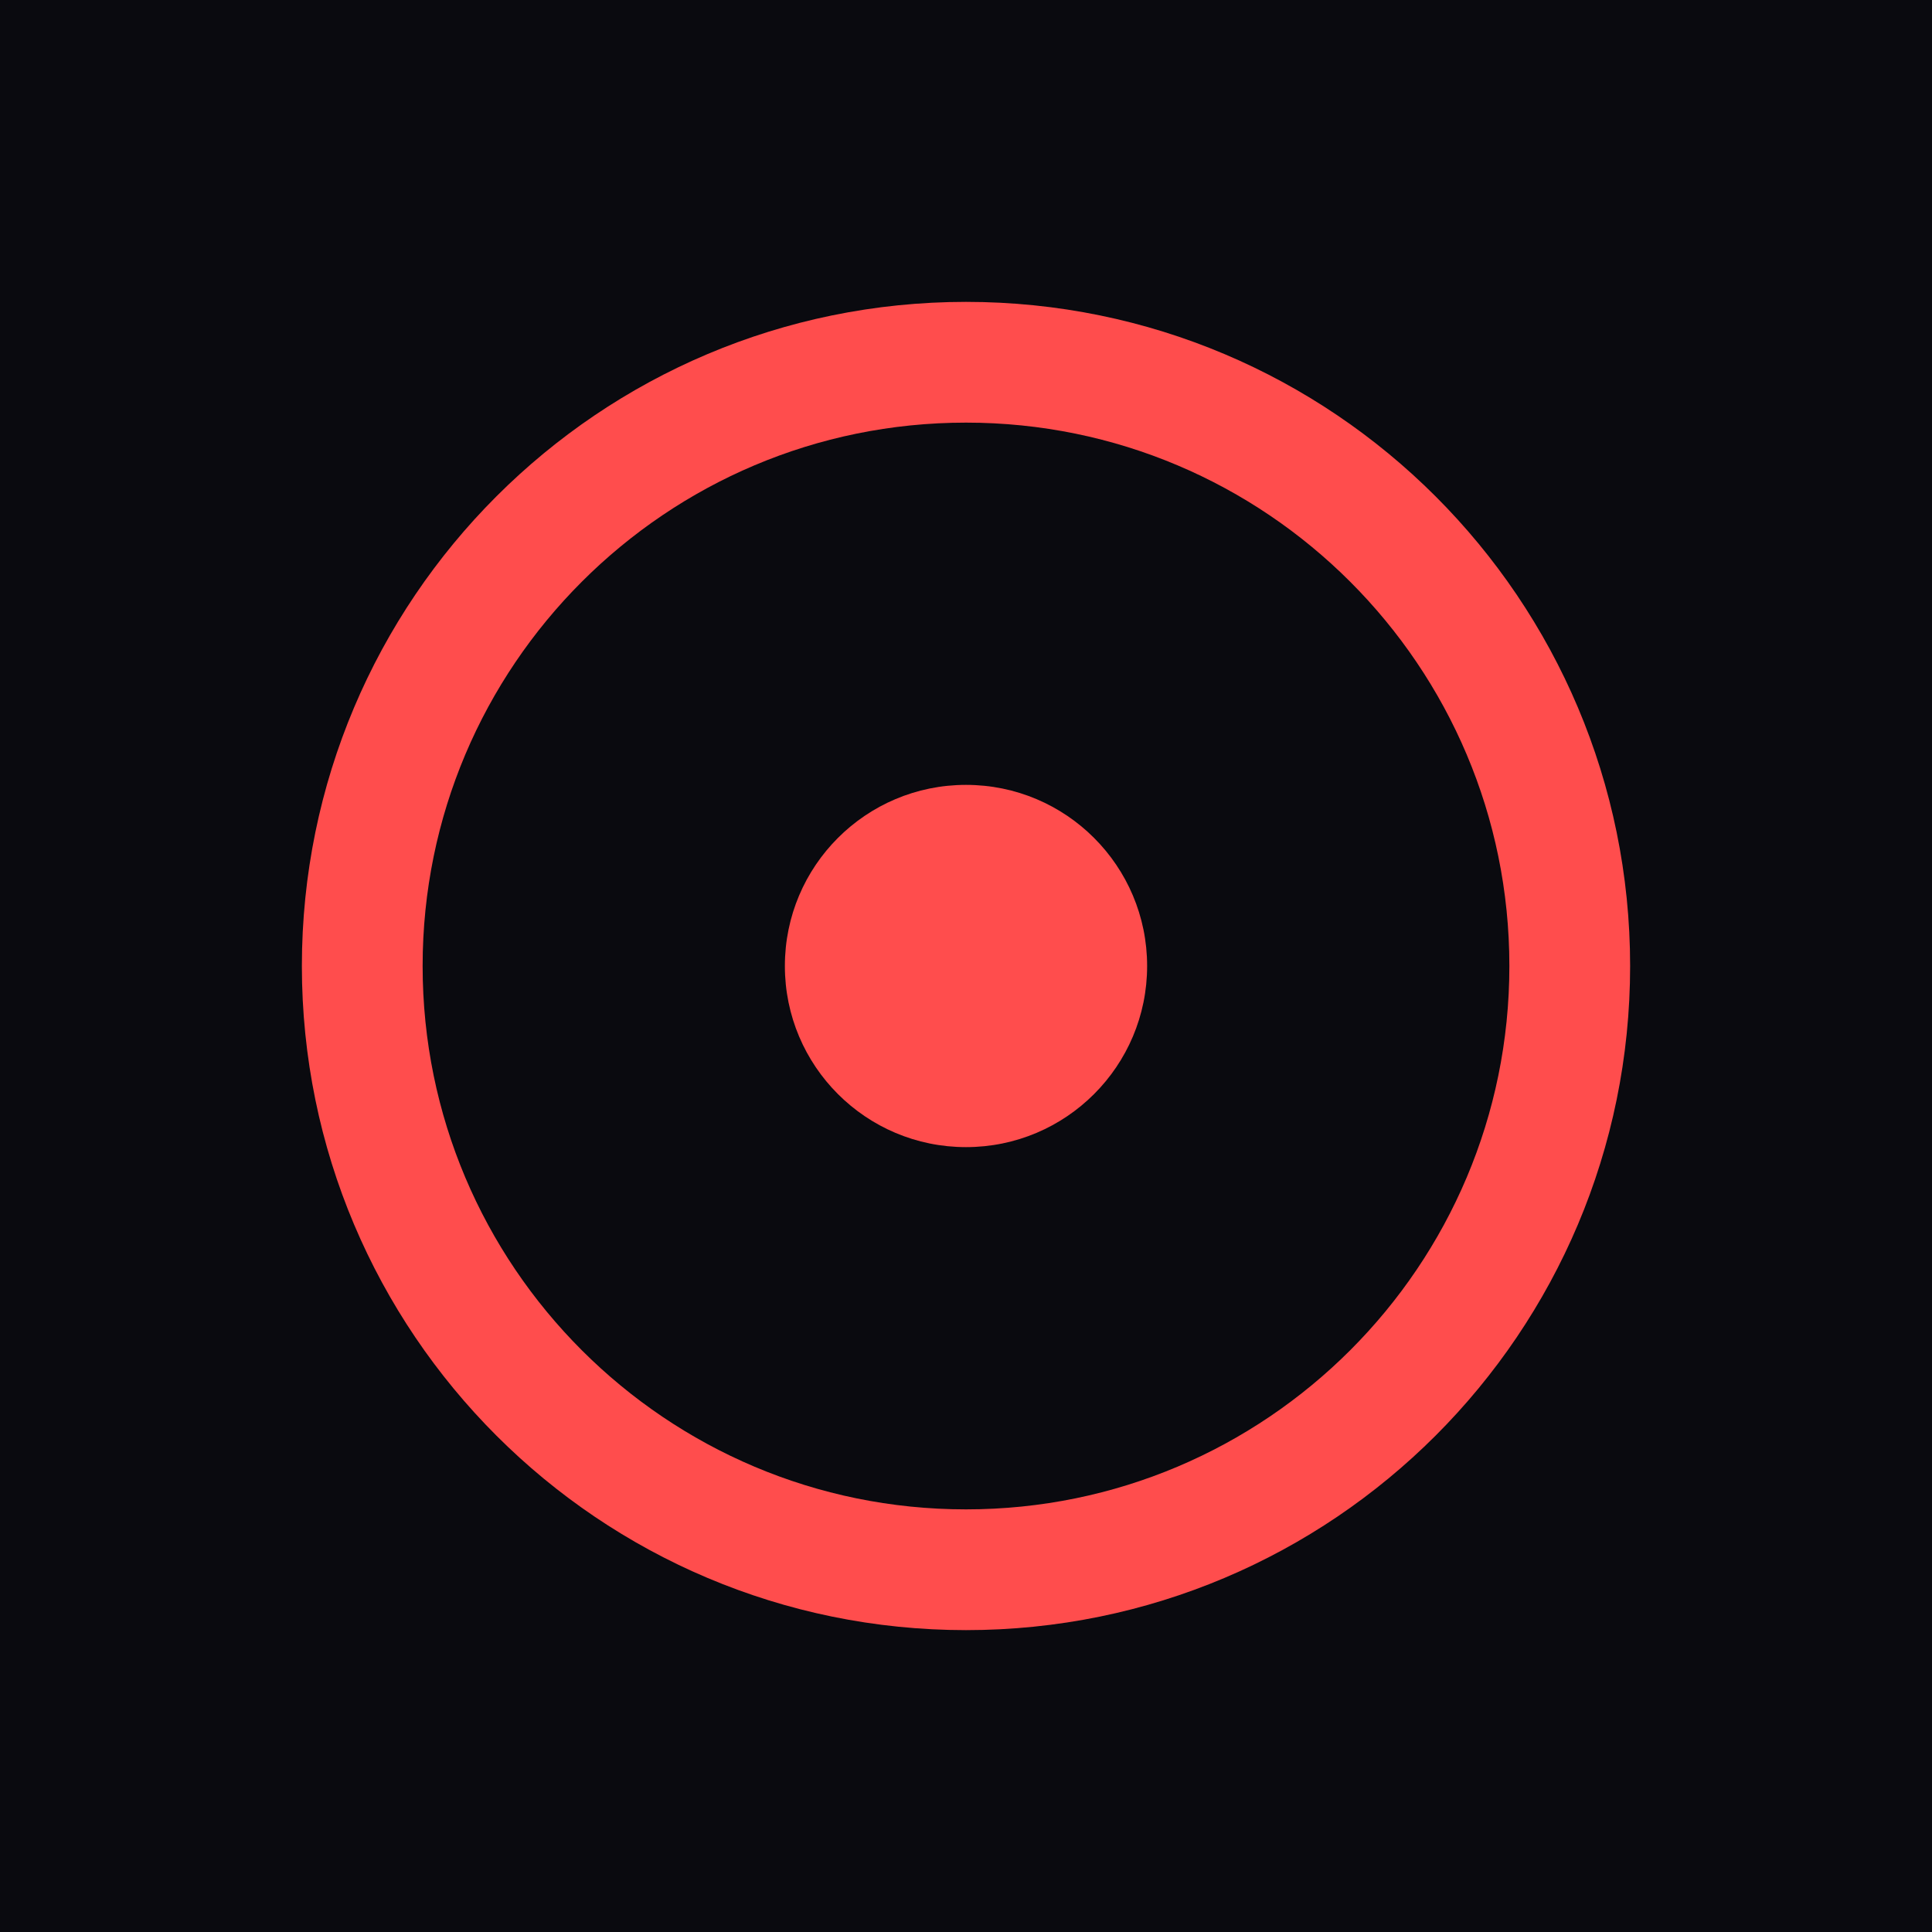
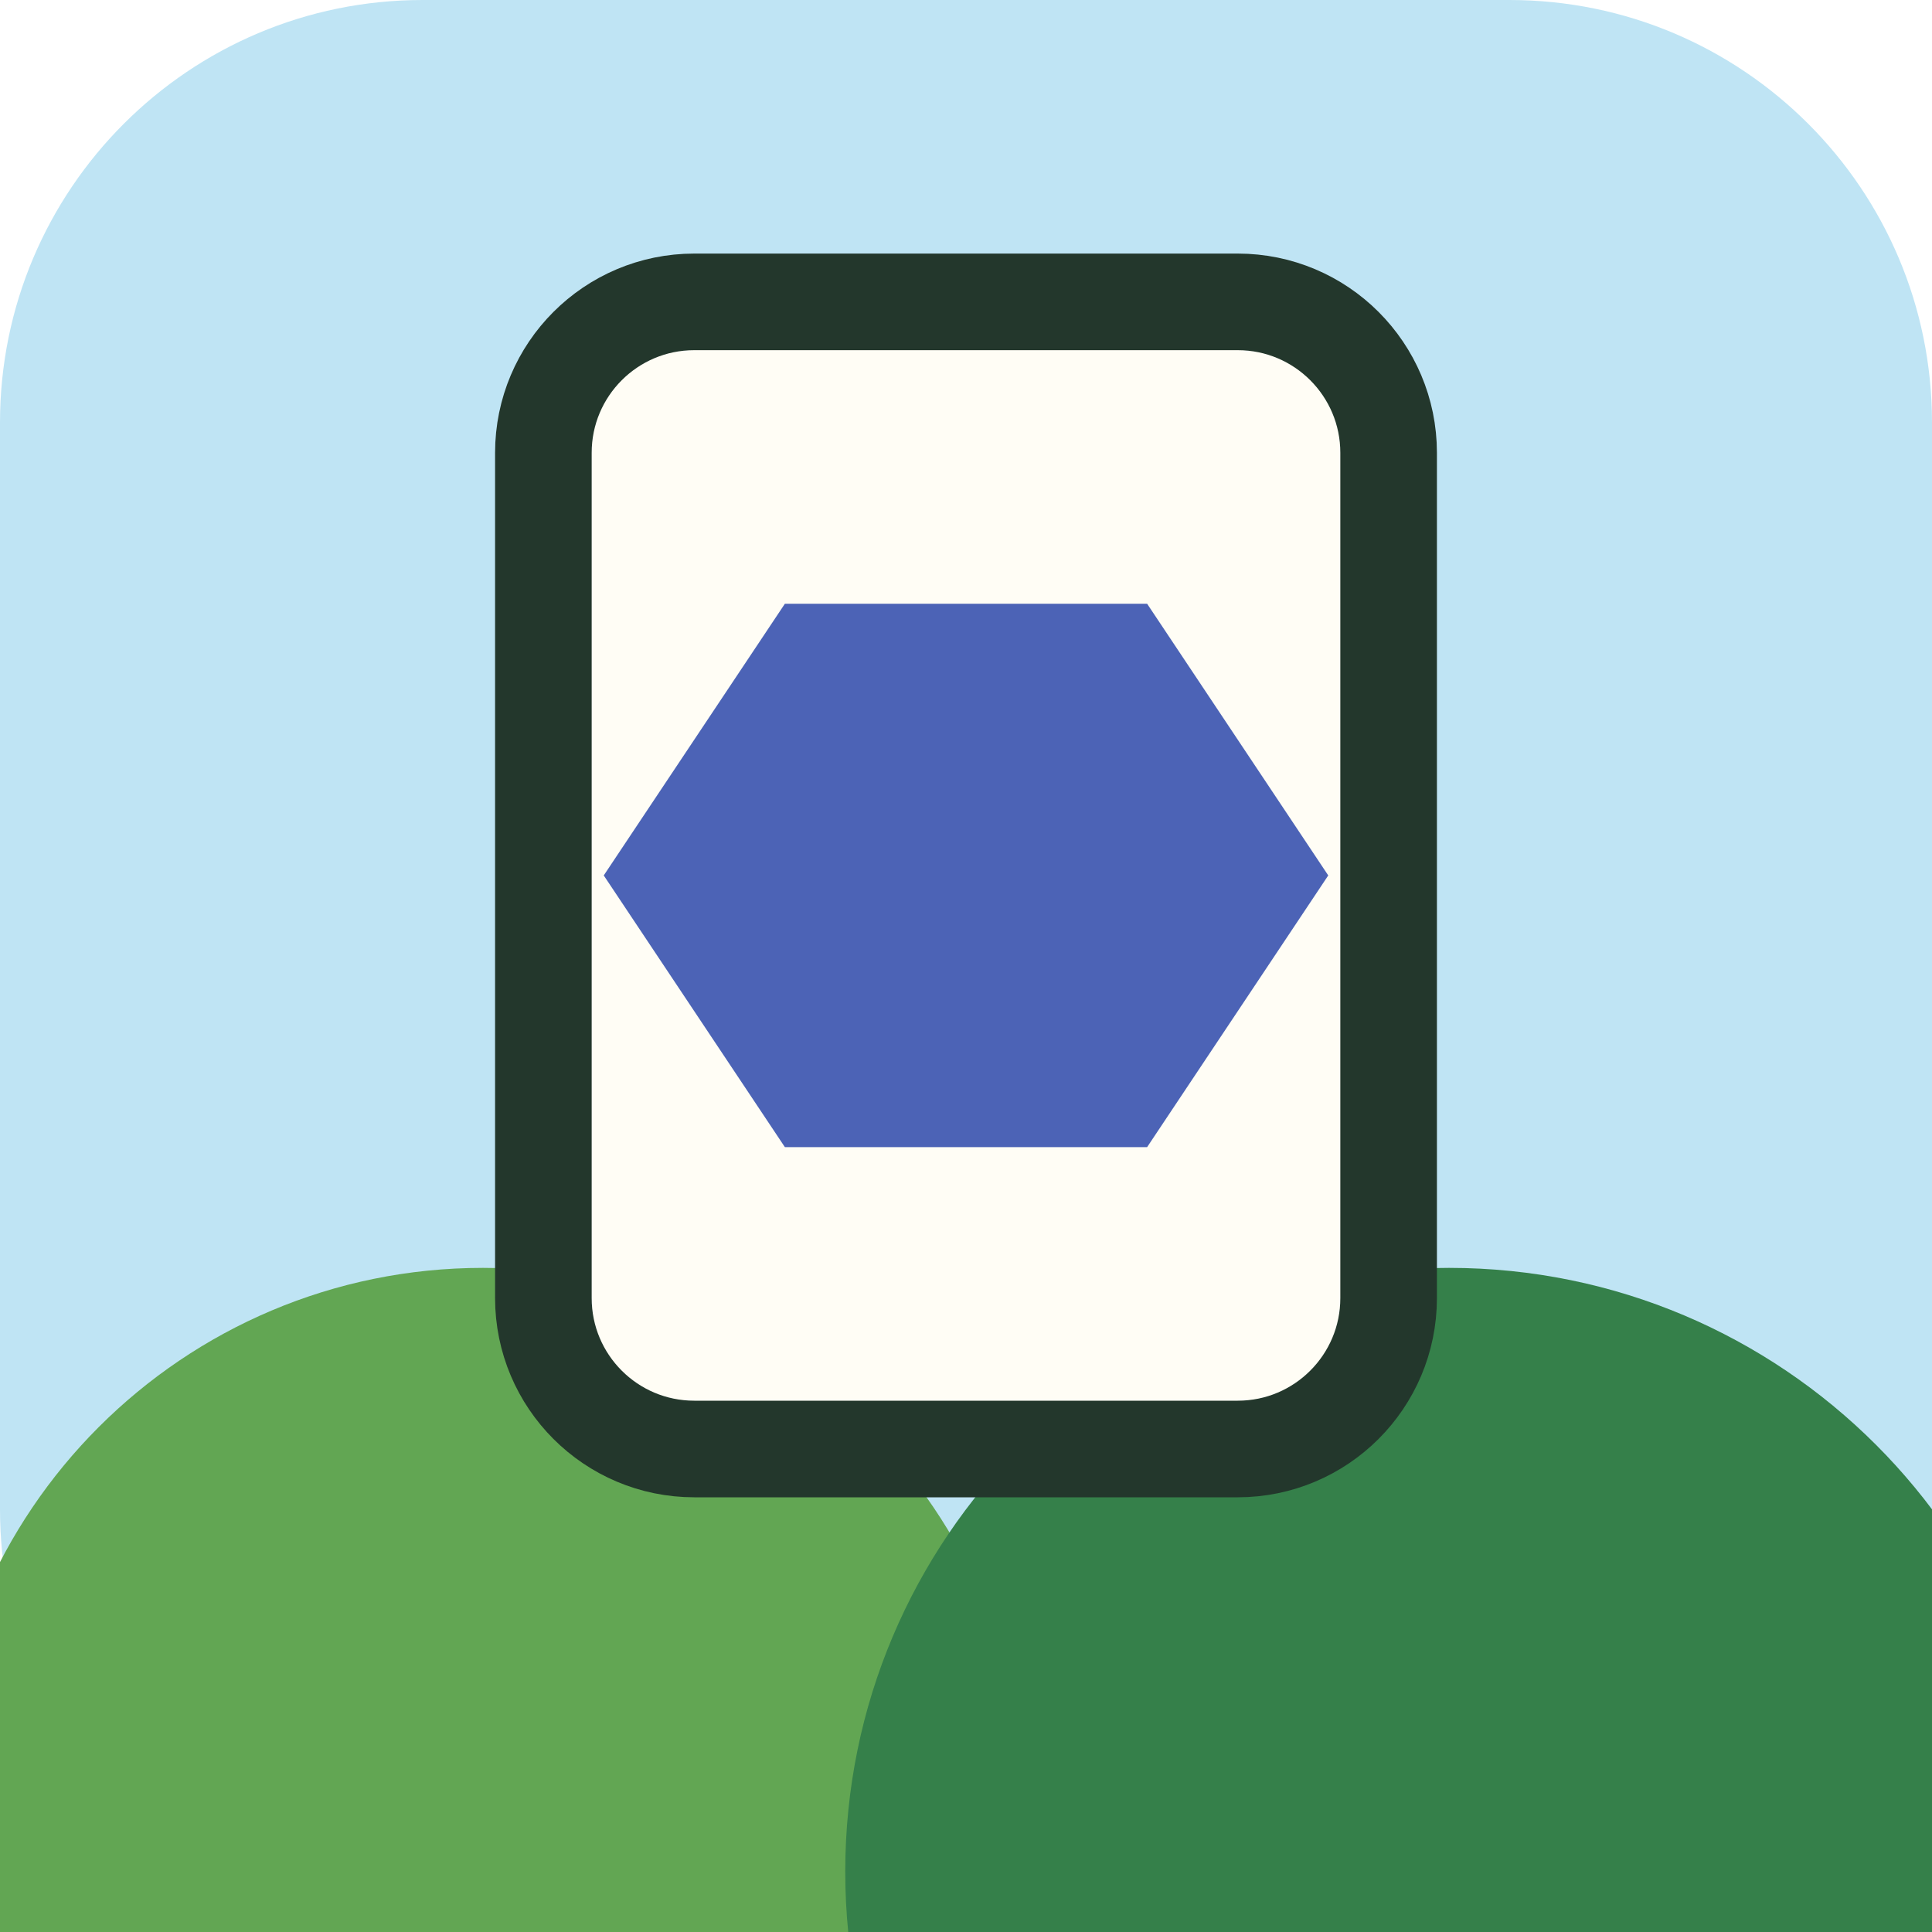
<svg xmlns="http://www.w3.org/2000/svg" viewBox="0 0 32 32">
-   <rect width="32" height="32" fill="#0a0a0f" />
-   <circle cx="16" cy="16" r="10" fill="none" stroke="#ff4d4d" stroke-width="2" />
-   <circle cx="16" cy="16" r="3" fill="#ff4d4d" />
+   <rect width="32" height="32" rx="7" fill="#bfe4f4" />
+   <circle cx="8" cy="30" r="9" fill="#62a653" />
+   <circle cx="24" cy="31" r="10" fill="#35804a" />
+   <rect x="9" y="5" width="14" height="19" rx="2.5" fill="#fffdf5" stroke="#23372c" stroke-width="1.6" />
+   <polygon points="13,10 19,10 22,14.5 19,19 13,19 10,14.5" fill="#4c63b6" />
</svg>
